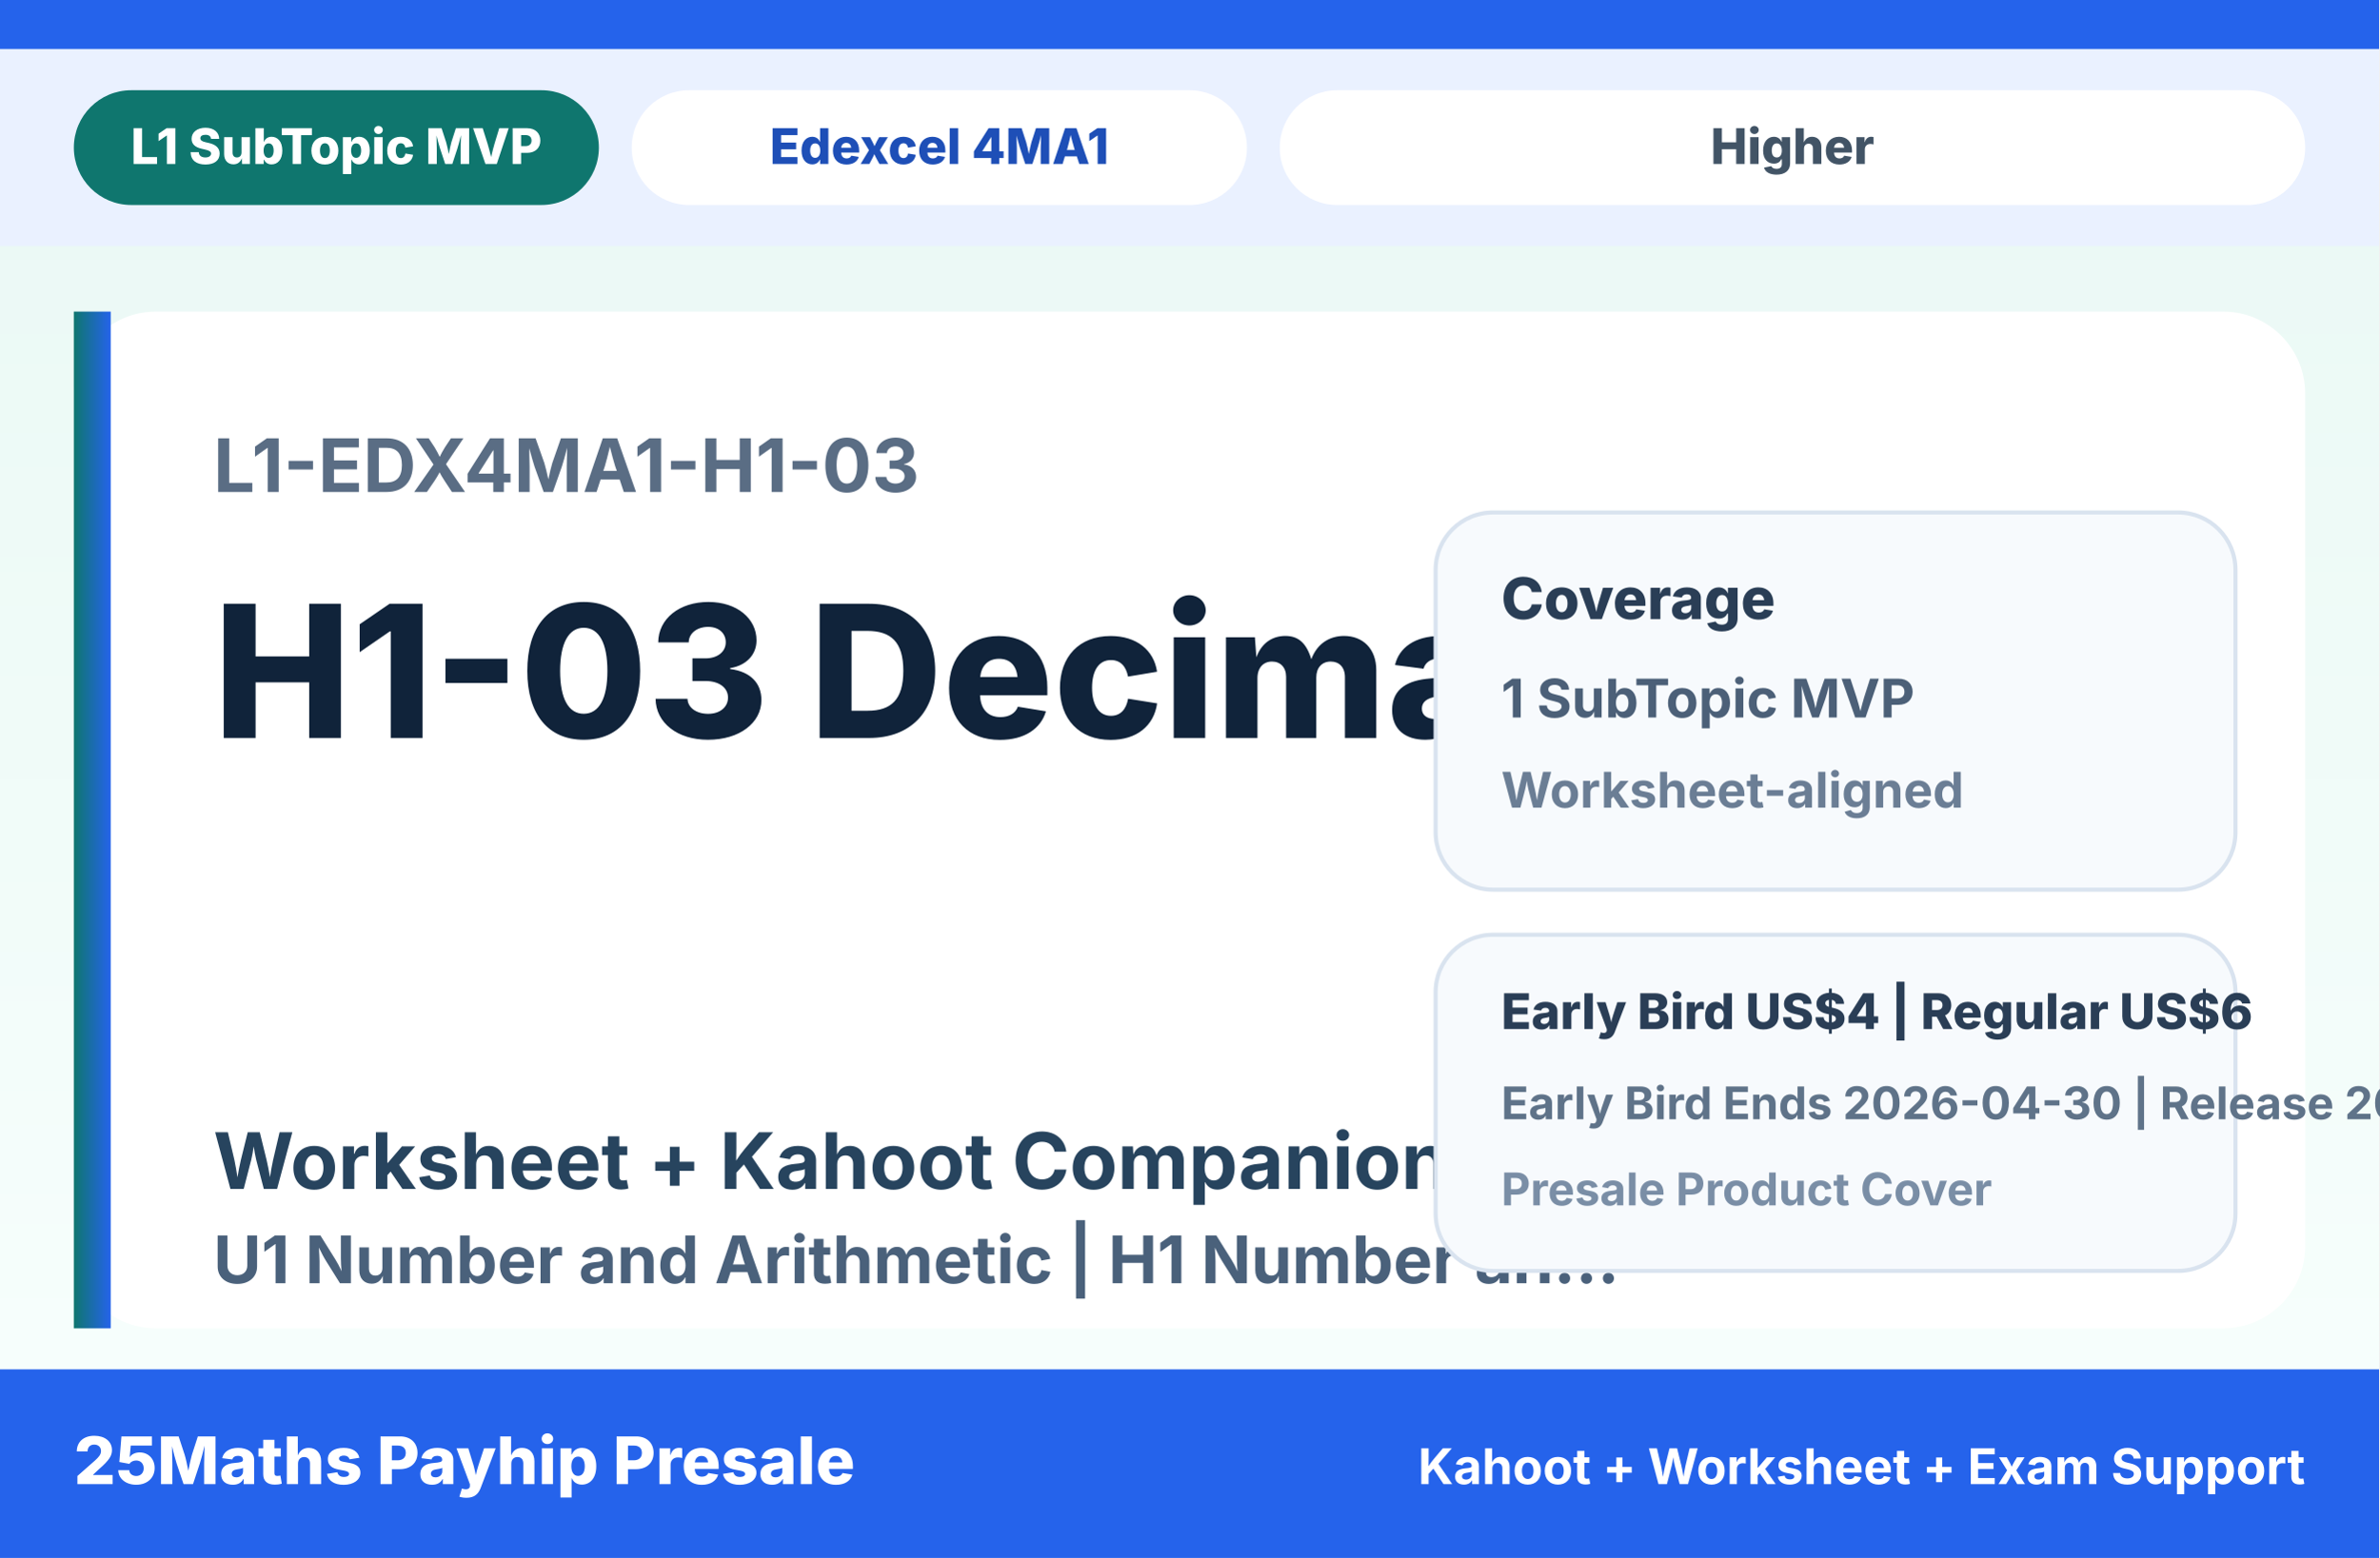
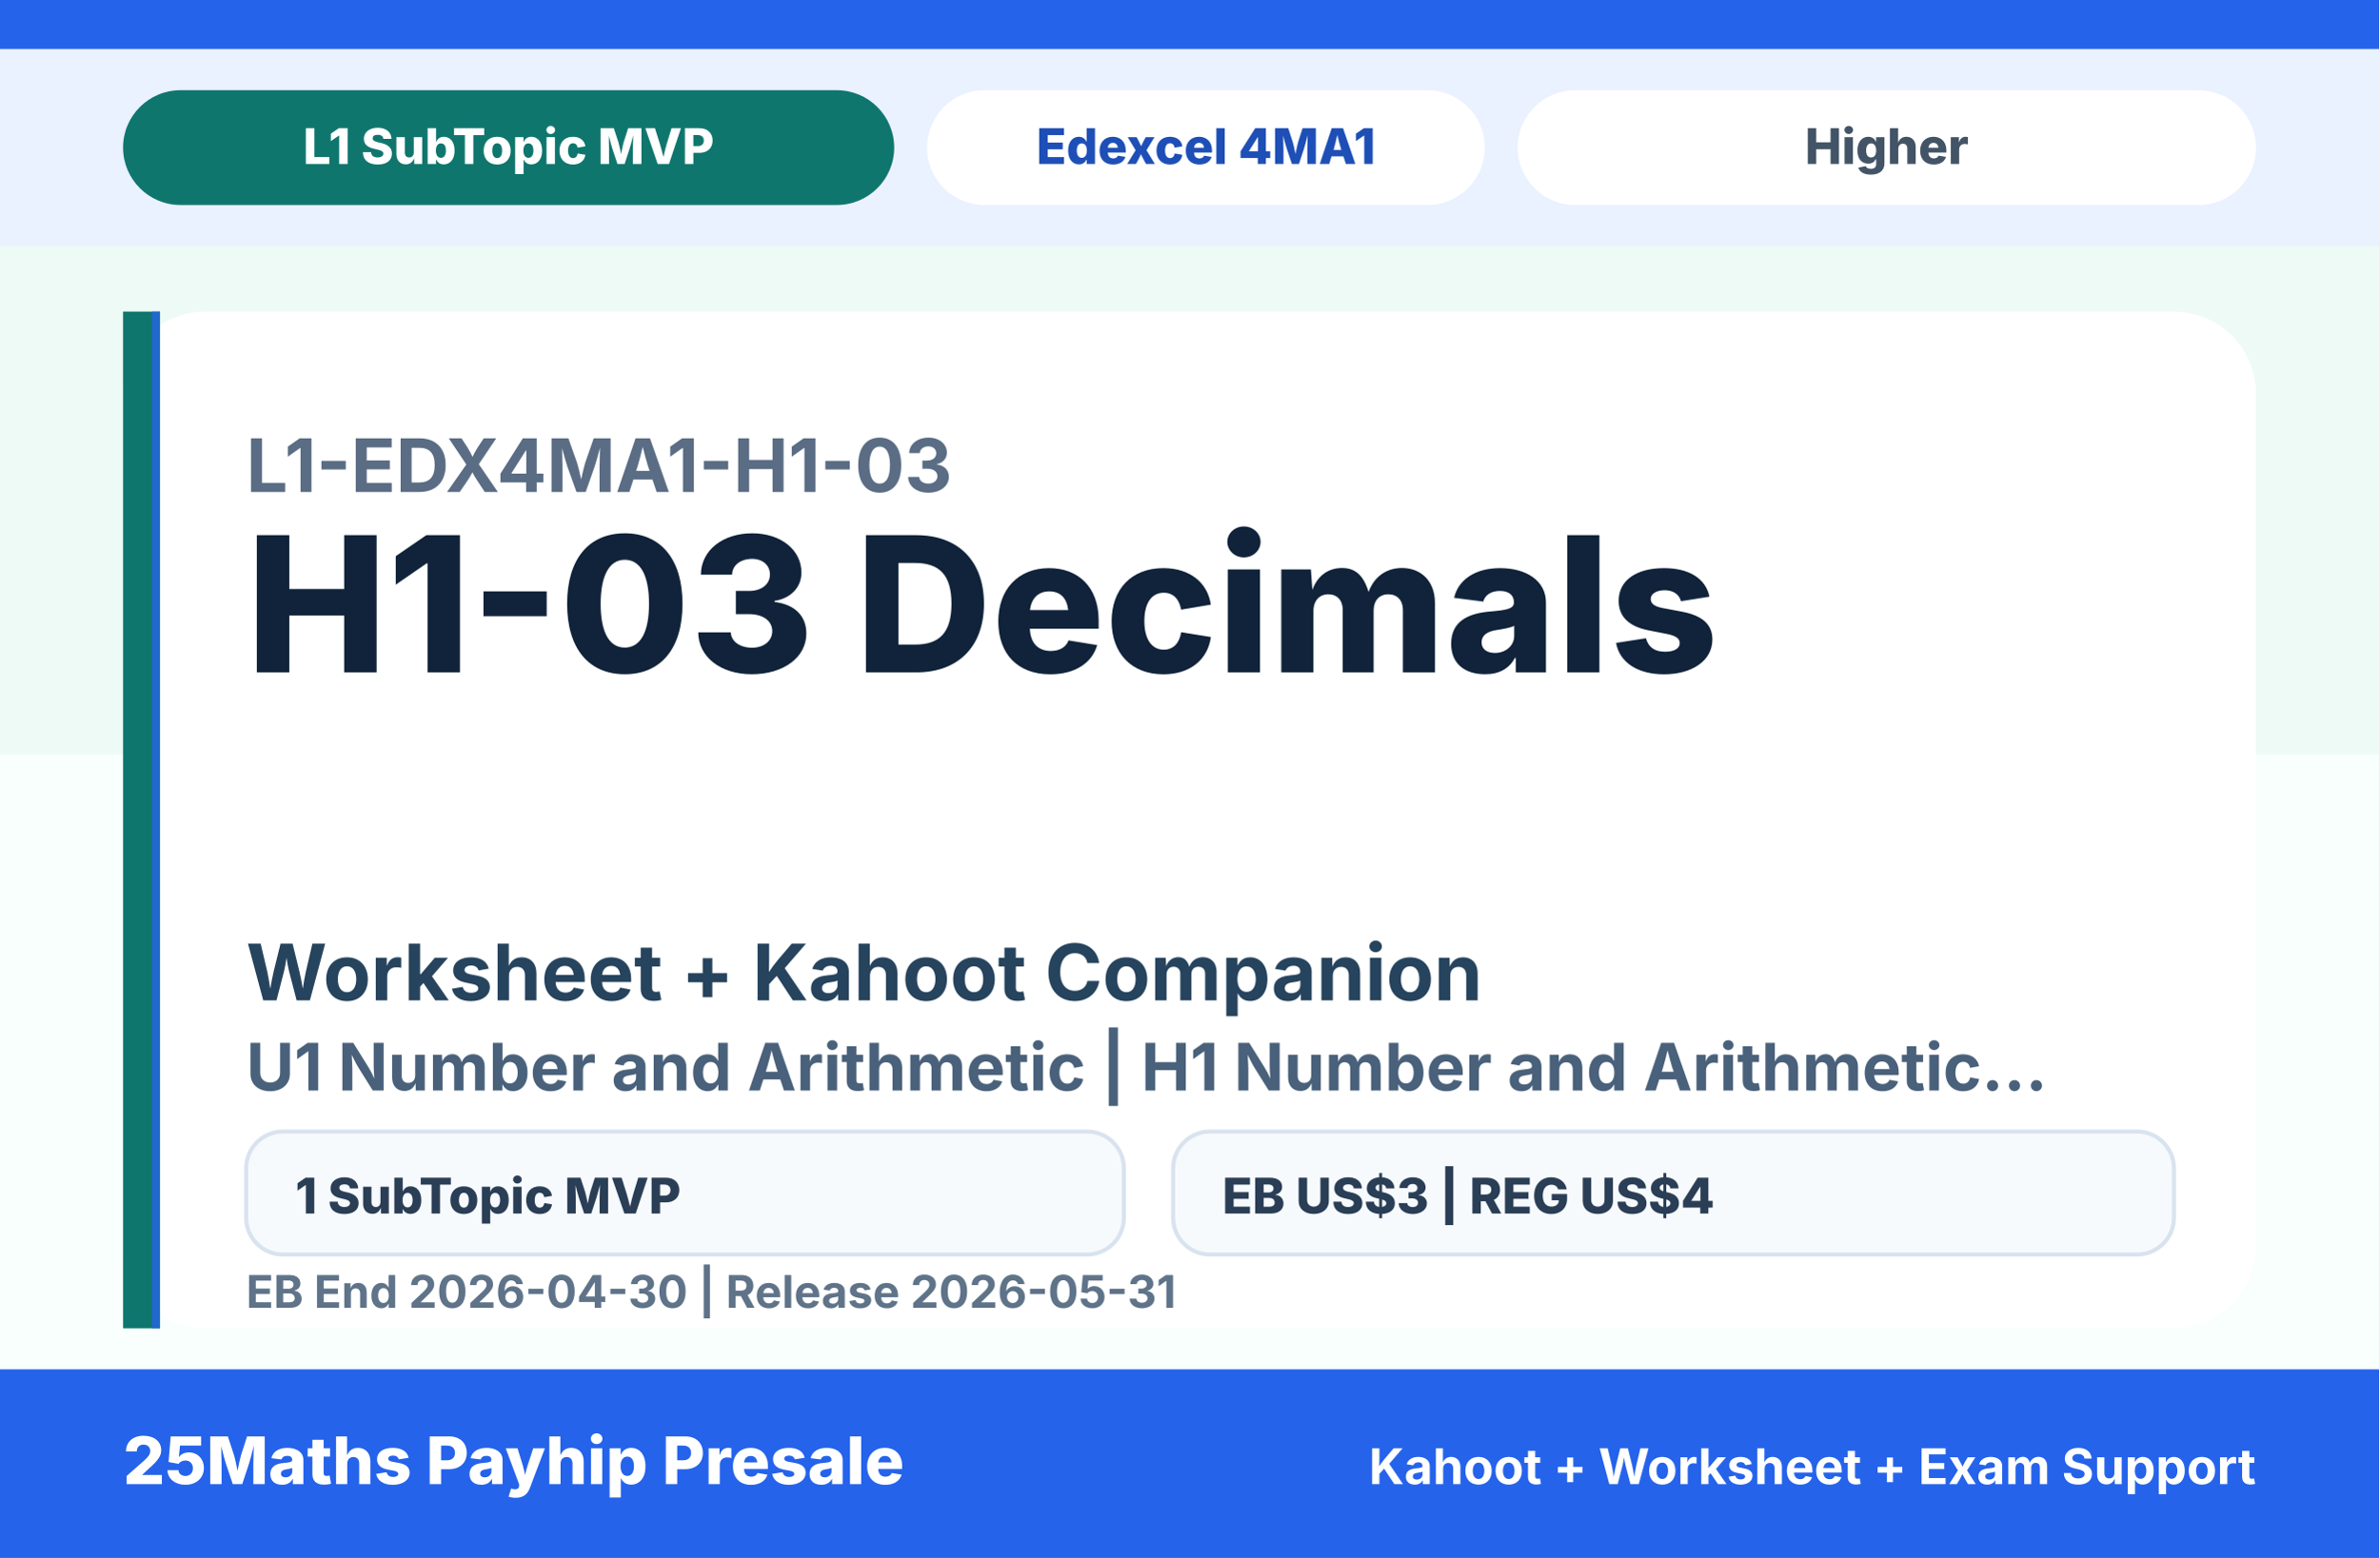
<svg xmlns="http://www.w3.org/2000/svg" width="2320" height="1520" viewBox="0 0 580 380" role="img" aria-label="L1-EDX4MA1-H1-03 cover">
-   <defs>
-     <linearGradient id="bg" x1="0" y1="0" x2="0" y2="1">
-       <stop offset="0%" stop-color="#E9F8F4" />
-       <stop offset="100%" stop-color="#F8FFFD" />
-     </linearGradient>
-     <linearGradient id="stripe" x1="0" y1="0" x2="1" y2="0">
-       <stop offset="0%" stop-color="#0F766E" />
-       <stop offset="100%" stop-color="#2563EB" />
-     </linearGradient>
-   </defs>
-   <rect width="580" height="380" fill="url(#bg)" />
+   <rect width="580" height="380" fill="#F8FFFD" />
+   <rect width="580" height="184" fill="#E9F8F4" opacity="0.75" />
  <rect x="0" y="0" width="580" height="12" fill="#2563EB" />
  <rect x="0" y="12" width="580" height="48" fill="#EAF1FF" />
-   <rect x="18" y="22" width="128" height="28" rx="14" fill="#0F766E" />
-   <text x="82" y="40" text-anchor="middle" font-family="Avenir Next, Inter, Arial, sans-serif" font-size="12" font-weight="800" fill="#FFFFFF">L1 SubTopic MVP</text>
-   <rect x="154" y="22" width="150" height="28" rx="14" fill="#FFFFFF" />
-   <text x="229" y="40" text-anchor="middle" font-family="Avenir Next, Inter, Arial, sans-serif" font-size="12" font-weight="800" fill="#1E4FB7">Edexcel 4MA1</text>
-   <rect x="312" y="22" width="250" height="28" rx="14" fill="#FFFFFF" />
-   <text x="437" y="40" text-anchor="middle" font-family="Avenir Next, Inter, Arial, sans-serif" font-size="12" font-weight="800" fill="#425466">Higher</text>
-   <rect x="18" y="76" width="544" height="248" rx="20" fill="#FFFFFF" />
-   <rect x="18" y="76" width="9" height="248" fill="url(#stripe)" />
-   <text x="52" y="120" font-family="Avenir Next, Inter, Arial, sans-serif" font-size="18" font-weight="700" fill="#5A6D84">L1-EDX4MA1-H1-03</text>
-   <text x="52" y="180" font-family="Avenir Next, Inter, Arial, sans-serif" font-size="45" font-weight="800" fill="#10233A">H1-03 Decimals</text>
-   <text x="52" y="290" font-family="Avenir Next, Inter, Arial, sans-serif" font-size="19" font-weight="700" fill="#27445E">Worksheet + Kahoot Companion</text>
-   <text x="52" y="313" font-family="Avenir Next, Inter, Arial, sans-serif" font-size="16" font-weight="700" fill="#4A617B">U1 Number and Arithmetic | H1 Number an...</text>
-   <rect x="350" y="125" width="195" height="92" rx="14" fill="#F7FAFD" stroke="#D9E3EF" />
-   <text x="366" y="151" font-family="Avenir Next, Inter, Arial, sans-serif" font-size="14" font-weight="800" fill="#2A3E56">Coverage</text>
-   <text x="366" y="175" font-family="Avenir Next, Inter, Arial, sans-serif" font-size="13" font-weight="700" fill="#4C6078">1 SubTopic MVP</text>
-   <text x="366" y="197" font-family="Avenir Next, Inter, Arial, sans-serif" font-size="12" font-weight="700" fill="#6B7E95">Worksheet-aligned</text>
-   <rect x="350" y="228" width="195" height="82" rx="14" fill="#F7FAFD" stroke="#D9E3EF" />
-   <text x="366" y="251" font-family="Avenir Next, Inter, Arial, sans-serif" font-size="12" font-weight="800" fill="#2A3E56">Early Bird US$4   |   Regular US$6</text>
-   <text x="366" y="273" font-family="Avenir Next, Inter, Arial, sans-serif" font-size="11" font-weight="700" fill="#5F7389">Early Bird Ends 2026-04-30   |   Release 2026-05-31</text>
-   <text x="366" y="294" font-family="Avenir Next, Inter, Arial, sans-serif" font-size="11" font-weight="700" fill="#7A8EA6">Presale Product Cover</text>
+   <rect x="30" y="22" width="188" height="28" rx="14" fill="#0F766E" />
+   <text x="124" y="40" text-anchor="middle" font-family="Avenir Next, Inter, Arial, sans-serif" font-size="12" font-weight="800" fill="#FFFFFF">L1 SubTopic MVP</text>
+   <rect x="226" y="22" width="136" height="28" rx="14" fill="#FFFFFF" />
+   <text x="294" y="40" text-anchor="middle" font-family="Avenir Next, Inter, Arial, sans-serif" font-size="12" font-weight="800" fill="#1E4FB7">Edexcel 4MA1</text>
+   <rect x="370" y="22" width="180" height="28" rx="14" fill="#FFFFFF" />
+   <text x="460" y="40" text-anchor="middle" font-family="Avenir Next, Inter, Arial, sans-serif" font-size="12" font-weight="800" fill="#425466">Higher</text>
+   <rect x="30" y="76" width="520" height="248" rx="20" fill="#FFFFFF" />
+   <rect x="30" y="76" width="9" height="248" fill="#0F766E" />
+   <rect x="37" y="76" width="2" height="248" fill="#2563EB" opacity="0.75" />
+   <text x="60" y="120" font-family="Avenir Next, Inter, Arial, sans-serif" font-size="18" font-weight="700" fill="#5A6D84">L1-EDX4MA1-H1-03</text>
+   <text x="60" y="164" font-family="Avenir Next, Inter, Arial, sans-serif" font-size="46" font-weight="800" fill="#10233A">H1-03 Decimals</text>
+   <text x="60" y="244" font-family="Avenir Next, Inter, Arial, sans-serif" font-size="19" font-weight="700" fill="#27445E">Worksheet + Kahoot Companion</text>
+   <text x="60" y="266" font-family="Avenir Next, Inter, Arial, sans-serif" font-size="16" font-weight="700" fill="#4A617B">U1 Number and Arithmetic | H1 Number and Arithmetic...</text>
+   <rect x="60" y="276" width="214" height="30" rx="9" fill="#F7FAFD" stroke="#D9E3EF" />
+   <text x="72" y="296" font-family="Avenir Next, Inter, Arial, sans-serif" font-size="12" font-weight="800" fill="#2A3E56">1 SubTopic MVP</text>
+   <rect x="286" y="276" width="244" height="30" rx="9" fill="#F7FAFD" stroke="#D9E3EF" />
+   <text x="298" y="296" font-family="Avenir Next, Inter, Arial, sans-serif" font-size="12" font-weight="800" fill="#2A3E56">EB US$3 | REG US$4</text>
+   <text x="60" y="319" font-family="Avenir Next, Inter, Arial, sans-serif" font-size="11" font-weight="700" fill="#5F7389">EB End 2026-04-30 | Release 2026-05-31</text>
  <rect x="0" y="334" width="580" height="46" fill="#2563EB" />
-   <text x="18" y="362" font-family="Avenir Next, Inter, Arial, sans-serif" font-size="16" font-weight="800" fill="#FFFFFF">25Maths Payhip Presale</text>
-   <text x="562" y="362" text-anchor="end" font-family="Avenir Next, Inter, Arial, sans-serif" font-size="12" font-weight="700" fill="#FFFFFF">Kahoot + Worksheet + Exam Support</text>
+   <text x="30" y="362" font-family="Avenir Next, Inter, Arial, sans-serif" font-size="16" font-weight="800" fill="#FFFFFF">25Maths Payhip Presale</text>
+   <text x="550" y="362" text-anchor="end" font-family="Avenir Next, Inter, Arial, sans-serif" font-size="12" font-weight="700" fill="#FFFFFF">Kahoot + Worksheet + Exam Support</text>
</svg>
